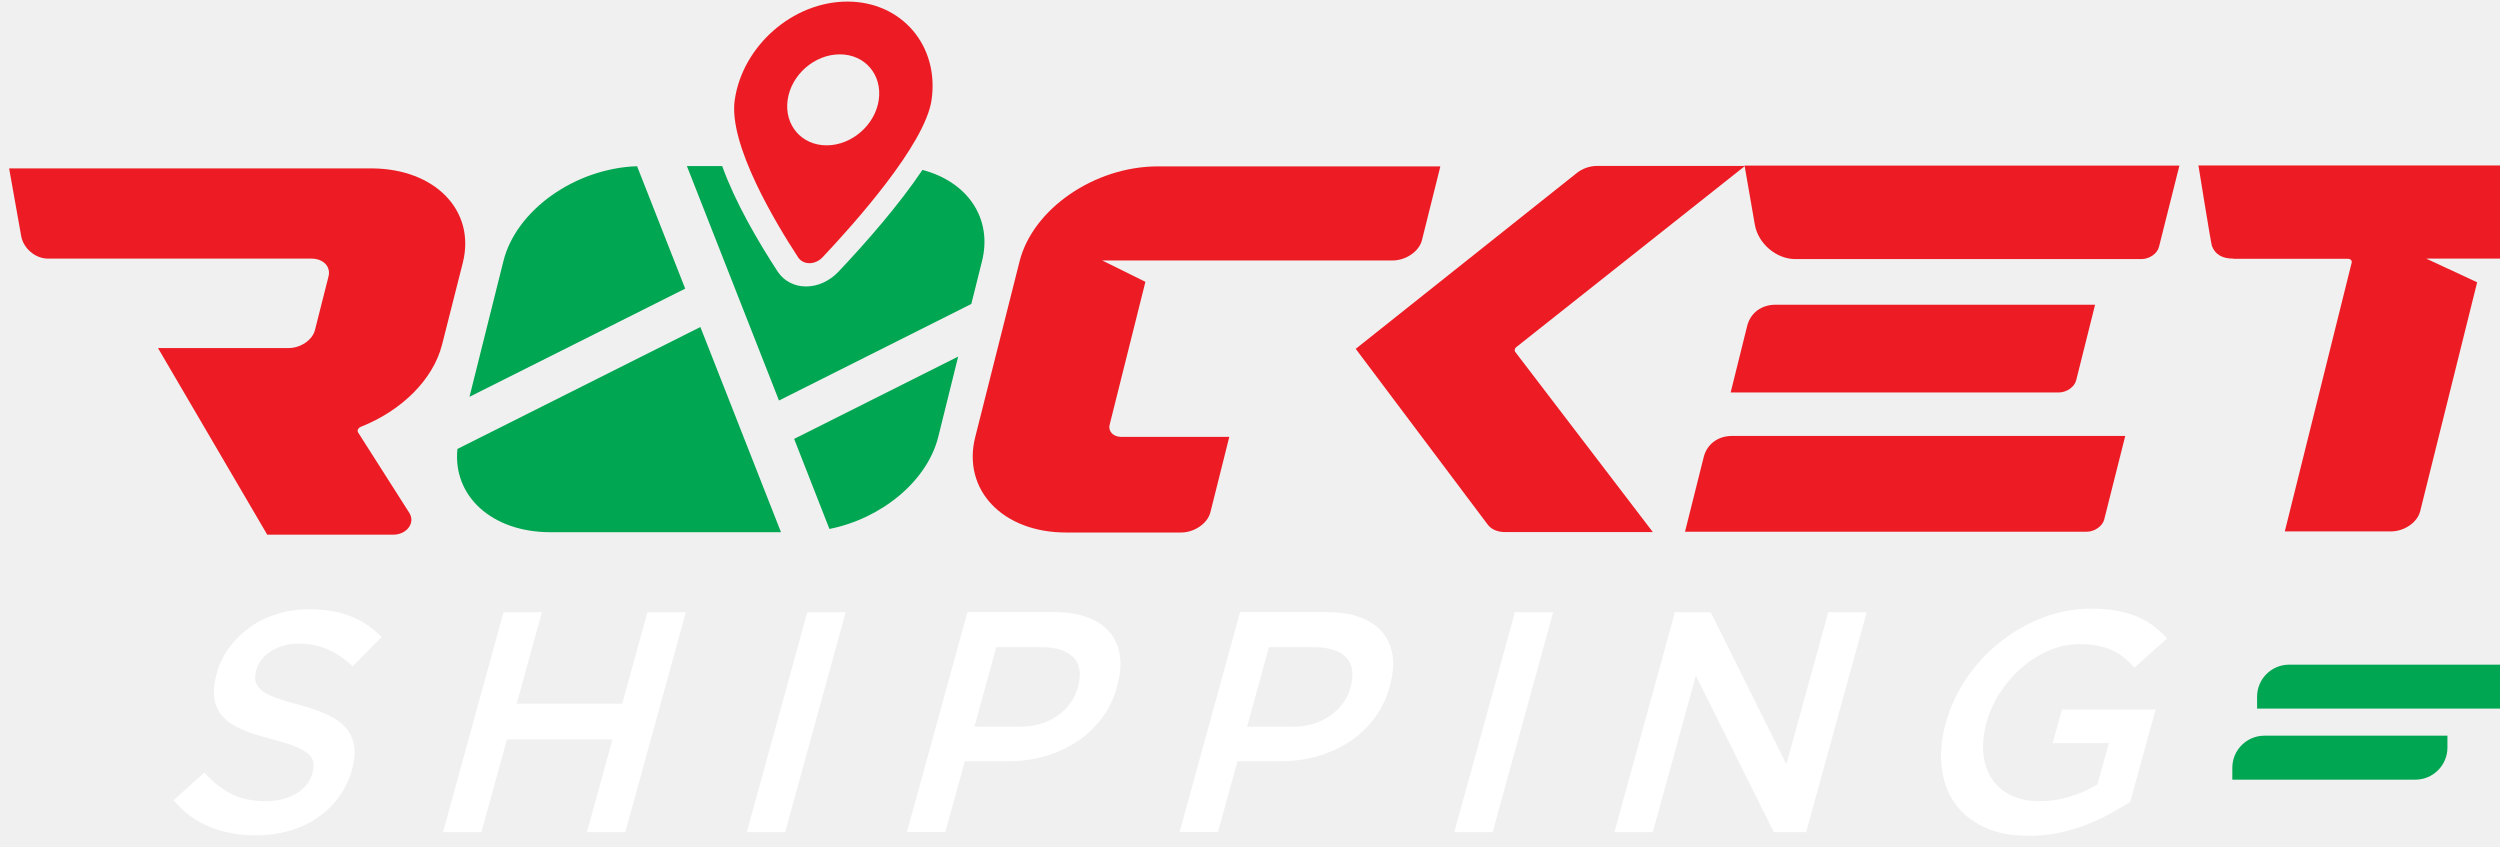
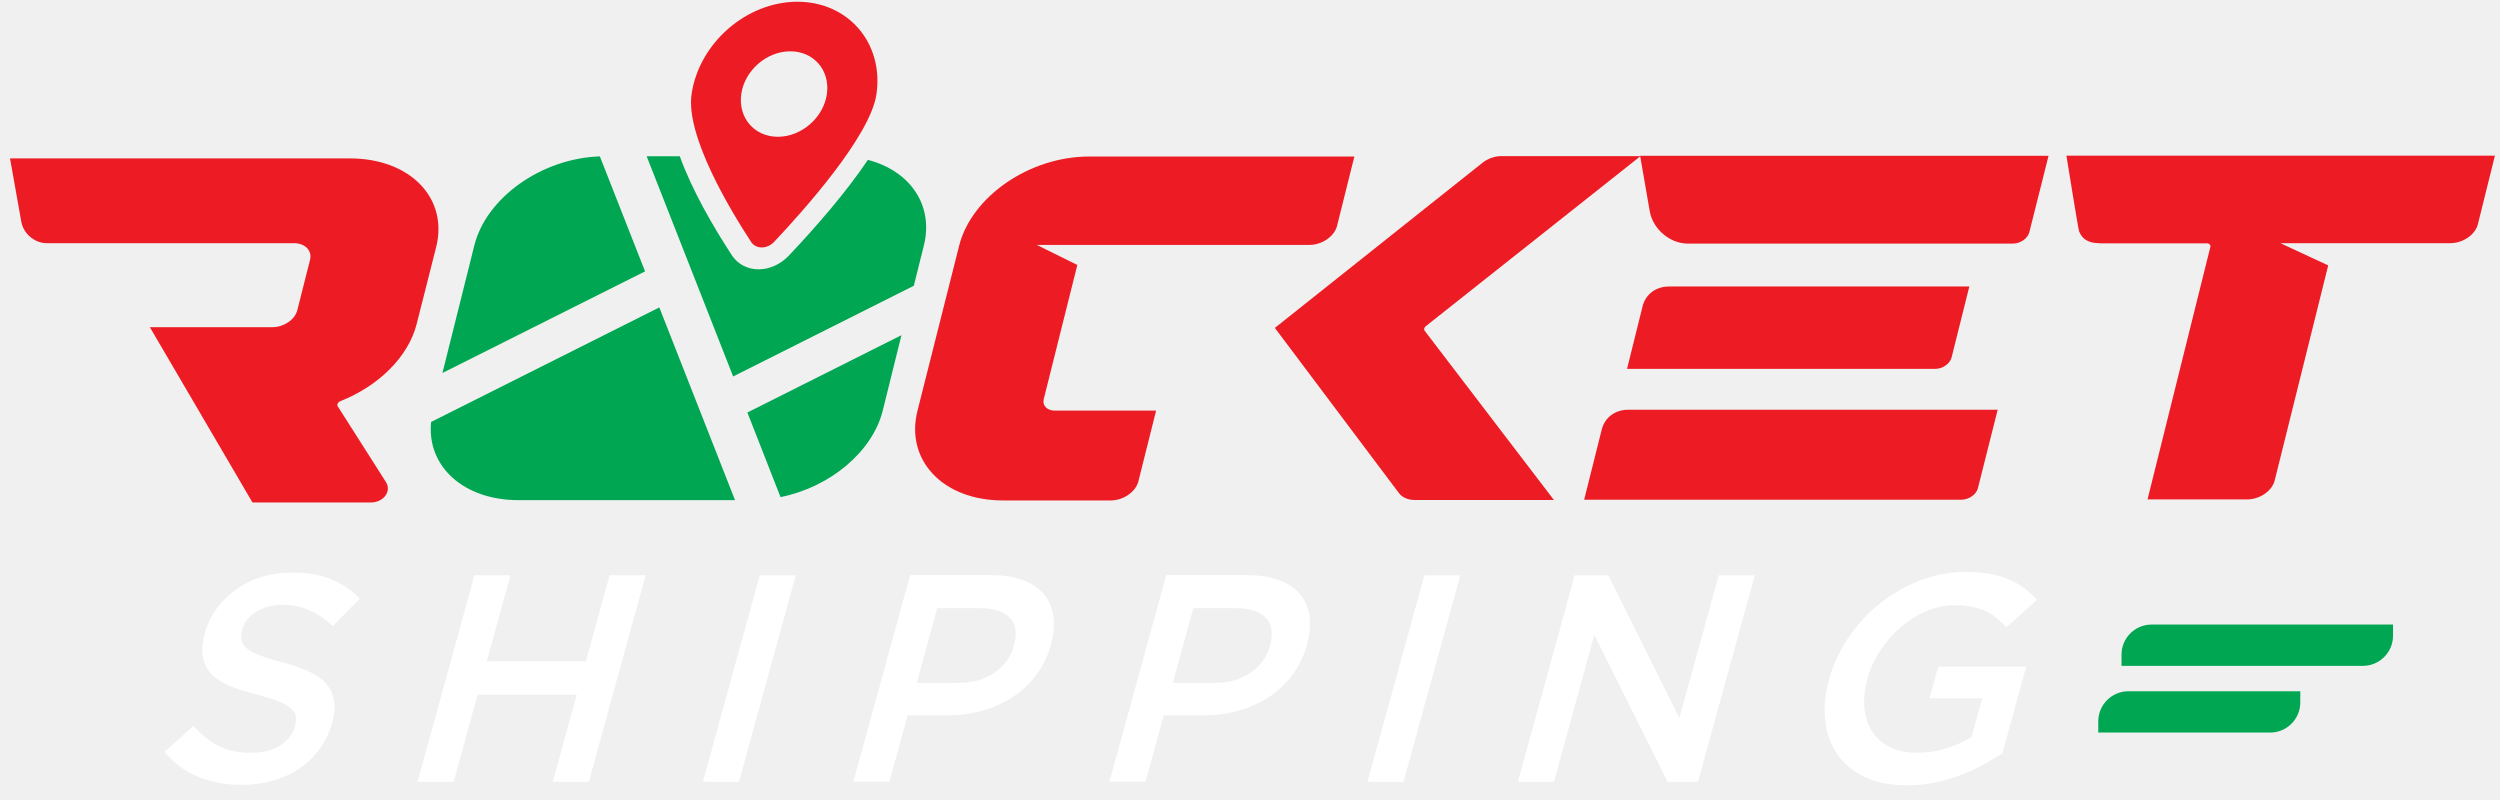
- <svg xmlns="http://www.w3.org/2000/svg" width="189" height="64" viewBox="0 0 189 64" fill="none">
-   <path d="M19.314 51.489C19.361 51.723 19.501 51.945 19.735 52.156C19.969 52.366 20.32 52.553 20.788 52.729C21.256 52.904 21.865 53.092 22.602 53.279C23.409 53.501 24.122 53.747 24.719 54.016C25.316 54.285 25.784 54.612 26.123 54.998C26.462 55.384 26.673 55.841 26.766 56.355C26.86 56.87 26.801 57.478 26.614 58.169C26.392 58.964 26.053 59.666 25.596 60.286C25.14 60.906 24.59 61.421 23.947 61.854C23.315 62.287 22.602 62.602 21.818 62.825C21.034 63.047 20.203 63.152 19.326 63.152C18.039 63.152 16.881 62.93 15.828 62.497C14.775 62.064 13.874 61.398 13.126 60.497L15.454 58.403C16.074 59.105 16.741 59.631 17.454 60.005C18.18 60.38 19.057 60.567 20.098 60.567C20.999 60.567 21.771 60.38 22.403 59.994C23.034 59.608 23.444 59.105 23.619 58.449C23.701 58.145 23.725 57.876 23.689 57.642C23.654 57.408 23.526 57.186 23.292 56.987C23.07 56.788 22.742 56.601 22.297 56.426C21.865 56.25 21.28 56.075 20.554 55.876C19.724 55.665 18.998 55.443 18.378 55.185C17.758 54.928 17.267 54.612 16.904 54.238C16.542 53.852 16.308 53.396 16.214 52.858C16.12 52.319 16.179 51.664 16.39 50.892C16.588 50.167 16.916 49.5 17.361 48.915C17.805 48.318 18.332 47.815 18.952 47.383C19.56 46.95 20.25 46.622 21.011 46.4C21.771 46.166 22.555 46.061 23.385 46.061C24.602 46.061 25.655 46.236 26.532 46.599C27.41 46.95 28.182 47.476 28.849 48.155L26.673 50.366C26.064 49.816 25.433 49.383 24.766 49.09C24.099 48.798 23.385 48.658 22.625 48.658C21.771 48.658 21.057 48.856 20.472 49.243C19.887 49.629 19.525 50.097 19.373 50.658C19.291 50.962 19.267 51.255 19.314 51.489Z" fill="white" />
-   <path d="M38.325 55.899L36.394 62.907H33.493L38.067 46.283H40.968L39.062 53.197H47.04L48.947 46.283H51.848L47.274 62.907H44.373L46.303 55.899H38.325Z" fill="white" />
-   <path d="M63.933 46.283L59.359 62.907H56.458L61.032 46.283H63.933Z" fill="white" />
-   <path d="M83.271 54.331C82.721 55.045 82.089 55.642 81.352 56.11C80.615 56.578 79.808 56.94 78.942 57.186C78.065 57.432 77.164 57.549 76.252 57.549H72.941L71.467 62.895H68.566L73.14 46.271H79.691C80.662 46.271 81.493 46.4 82.206 46.669C82.92 46.926 83.481 47.312 83.891 47.792C84.3 48.283 84.558 48.868 84.663 49.547C84.768 50.225 84.698 50.997 84.464 51.851C84.218 52.799 83.821 53.618 83.271 54.331ZM81.13 49.675C80.615 49.172 79.808 48.927 78.72 48.927H75.316L73.666 54.94H77.07C78.182 54.94 79.129 54.671 79.925 54.121C80.72 53.571 81.247 52.846 81.493 51.945C81.762 50.927 81.645 50.178 81.13 49.675Z" fill="white" />
-   <path d="M103.884 54.331C103.334 55.045 102.702 55.642 101.965 56.11C101.228 56.578 100.421 56.94 99.555 57.186C98.678 57.432 97.777 57.549 96.865 57.549H93.554L92.08 62.895H89.179L93.753 46.271H100.304C101.275 46.271 102.106 46.4 102.819 46.669C103.533 46.926 104.094 47.312 104.504 47.792C104.913 48.283 105.171 48.868 105.276 49.547C105.381 50.225 105.311 50.997 105.077 51.851C104.831 52.799 104.422 53.618 103.884 54.331ZM101.743 49.675C101.228 49.172 100.421 48.927 99.333 48.927H95.929L94.279 54.94H97.683C98.795 54.94 99.742 54.671 100.538 54.121C101.333 53.571 101.86 52.846 102.106 51.945C102.375 50.927 102.258 50.178 101.743 49.675Z" fill="white" />
-   <path d="M117.419 46.283L112.845 62.907H109.944L114.53 46.283H117.419Z" fill="white" />
-   <path d="M138.219 46.283H141.121L136.546 62.907H134.101L128.205 51.079L124.953 62.907H122.052L126.626 46.283H129.328L135.049 57.771L138.219 46.283Z" fill="white" />
-   <path d="M159.37 61.596C158.785 61.912 158.165 62.193 157.522 62.427C156.879 62.661 156.212 62.848 155.51 62.989C154.808 63.129 154.094 63.187 153.369 63.187C152.07 63.187 150.947 62.977 150.011 62.532C149.076 62.099 148.327 61.491 147.789 60.731C147.251 59.959 146.911 59.058 146.794 58.017C146.666 56.975 146.771 55.841 147.11 54.624C147.438 53.454 147.953 52.343 148.654 51.302C149.356 50.26 150.199 49.348 151.181 48.564C152.152 47.78 153.229 47.16 154.41 46.704C155.592 46.248 156.808 46.014 158.06 46.014C158.785 46.014 159.441 46.061 160.002 46.166C160.564 46.271 161.078 46.411 161.535 46.599C161.991 46.786 162.4 47.02 162.775 47.301C163.149 47.581 163.5 47.897 163.828 48.26L161.371 50.471C161.125 50.202 160.868 49.956 160.599 49.734C160.33 49.512 160.026 49.325 159.71 49.172C159.382 49.02 159.019 48.903 158.61 48.822C158.201 48.74 157.733 48.693 157.206 48.693C156.446 48.693 155.697 48.845 154.948 49.161C154.211 49.465 153.521 49.898 152.889 50.436C152.258 50.974 151.708 51.606 151.228 52.319C150.76 53.033 150.409 53.793 150.187 54.601C149.953 55.455 149.871 56.25 149.941 56.975C150.011 57.701 150.222 58.332 150.573 58.871C150.924 59.397 151.404 59.818 152.012 60.122C152.62 60.426 153.346 60.567 154.2 60.567C154.995 60.567 155.767 60.45 156.516 60.216C157.265 59.982 157.955 59.678 158.563 59.303L159.429 56.18H155.182L155.884 53.641H162.962L161.043 60.625C160.505 60.953 159.967 61.281 159.37 61.596Z" fill="white" />
-   <path d="M34.99 19.856L33.423 26.044C32.744 28.735 30.311 31.063 27.304 32.256C27.082 32.338 26.977 32.549 27.07 32.689L30.943 38.772C31.422 39.521 30.756 40.422 29.726 40.422H20.203L11.944 26.313H21.818C22.718 26.313 23.608 25.717 23.806 24.968L24.836 20.897C25.023 20.148 24.438 19.551 23.538 19.551H3.626C2.679 19.551 1.778 18.791 1.603 17.855L0.69 12.731H28.112C32.896 12.755 35.973 15.925 34.99 19.856Z" fill="#ED1C24" />
-   <path d="M107.499 18.159C107.288 19.002 106.294 19.692 105.276 19.692H83.329L86.593 21.306L83.891 32.104C83.762 32.607 84.16 33.028 84.768 33.028H92.934L91.507 38.725C91.296 39.568 90.302 40.258 89.284 40.258C87.494 40.258 82.814 40.258 80.592 40.258C75.795 40.258 72.73 37.029 73.725 33.052L77.082 19.75C78.088 15.784 82.756 12.579 87.529 12.579H108.891L107.499 18.159Z" fill="#ED1C24" />
-   <path d="M114.553 26.606L124.953 40.223H113.757C113.219 40.223 112.751 40.024 112.482 39.673C112.143 39.229 102.889 26.898 102.492 26.372L119.186 13.094C119.618 12.743 120.192 12.544 120.73 12.544H131.925L114.658 26.22C114.506 26.325 114.471 26.5 114.553 26.606Z" fill="#ED1C24" />
-   <path d="M159.078 39.275C158.949 39.778 158.353 40.2 157.744 40.2C156.27 40.2 128.86 40.2 127.386 40.2L128.802 34.549C129.047 33.578 129.878 32.958 130.931 32.958H160.669L159.078 39.275ZM158.388 23.038L156.96 28.747C156.832 29.261 156.235 29.671 155.627 29.671C154.925 29.671 131.399 29.671 130.837 29.671L132.089 24.629C132.335 23.658 133.165 23.038 134.218 23.038H158.388ZM163.219 18.662C163.091 19.177 162.494 19.587 161.886 19.587H135.727C134.288 19.587 132.908 18.417 132.662 16.966L131.89 12.521H164.763L163.219 18.662Z" fill="#ED1C24" />
-   <path d="M200.69 12.509L199.321 18.019C199.111 18.873 198.116 19.551 197.099 19.551H183.423L187.272 21.341L182.967 38.644C182.756 39.498 181.762 40.176 180.744 40.176H172.73L177.784 19.867C177.831 19.692 177.69 19.563 177.492 19.563H168.858V19.551H168.823C168.016 19.551 167.466 19.247 167.22 18.592C167.15 18.417 166.202 12.509 166.202 12.509H200.69Z" fill="#ED1C24" />
-   <path d="M171.186 55.618H185.026V56.519C185.026 57.853 183.938 58.941 182.604 58.941H168.764V58.04C168.764 56.706 169.852 55.618 171.186 55.618Z" fill="#00A651" />
-   <path d="M173.058 50.249H192.489V51.15C192.489 52.483 191.401 53.571 190.068 53.571H170.636V52.67C170.636 51.337 171.712 50.249 173.058 50.249Z" fill="#00A651" />
-   <path d="M48.163 12.567C43.495 12.719 39.015 15.878 38.056 19.75L35.493 29.998L51.801 21.821L48.163 12.567ZM52.948 24.722L34.581 33.941C34.218 37.497 37.178 40.235 41.612 40.235H59.043L52.948 24.722ZM60.037 33.18L62.705 39.989C66.635 39.205 70.086 36.386 70.929 33.04L72.438 26.957L60.037 33.18ZM69.735 12.848C67.969 15.48 65.536 18.265 63.383 20.546C62.716 21.248 61.827 21.657 60.938 21.657C60.049 21.657 59.277 21.248 58.809 20.558C57.265 18.194 55.58 15.281 54.597 12.556H51.93L58.891 30.279L73.432 22.979L74.239 19.75C75.058 16.486 73.116 13.726 69.735 12.848Z" fill="#00A651" />
-   <path d="M62.178 19.458C64.529 16.966 69.934 10.941 70.426 7.56C71.022 3.454 68.168 0.12 64.062 0.12C59.955 0.12 56.142 3.454 55.545 7.56C55.054 10.941 58.715 16.978 60.341 19.458C60.727 20.043 61.617 20.043 62.178 19.458ZM63.488 4.109C65.395 4.109 66.705 5.653 66.436 7.549C66.167 9.444 64.389 10.988 62.494 10.988C60.587 10.988 59.277 9.444 59.546 7.549C59.815 5.653 61.581 4.109 63.488 4.109Z" fill="#ED1C24" />
+ <svg xmlns="http://www.w3.org/2000/svg" width="172" height="55" viewBox="0 0 172 55" fill="none">
+   <g clip-path="url(#clip0_5_2)">
+     <path d="M16.61 44.03C16.65 44.23 16.77 44.42 16.97 44.6C17.17 44.78 17.47 44.94 17.87 45.09C18.27 45.24 18.79 45.4 19.42 45.56C20.11 45.75 20.72 45.96 21.23 46.19C21.74 46.42 22.14 46.7 22.43 47.03C22.72 47.36 22.9 47.75 22.98 48.19C23.06 48.63 23.01 49.15 22.85 49.74C22.66 50.42 22.37 51.02 21.98 51.55C21.59 52.08 21.12 52.52 20.57 52.89C20.03 53.26 19.42 53.53 18.75 53.72C18.08 53.91 17.37 54 16.62 54C15.52 54 14.53 53.81 13.63 53.44C12.73 53.07 11.96 52.5 11.32 51.73L13.31 49.94C13.84 50.54 14.41 50.99 15.02 51.31C15.64 51.63 16.39 51.79 17.28 51.79C18.05 51.79 18.71 51.63 19.25 51.3C19.79 50.97 20.14 50.54 20.29 49.98C20.36 49.72 20.38 49.49 20.35 49.29C20.32 49.09 20.21 48.9 20.01 48.73C19.82 48.56 19.54 48.4 19.16 48.25C18.79 48.1 18.29 47.95 17.67 47.78C16.96 47.6 16.34 47.41 15.81 47.19C15.28 46.97 14.86 46.7 14.55 46.38C14.24 46.05 14.04 45.66 13.96 45.2C13.88 44.74 13.93 44.18 14.11 43.52C14.28 42.9 14.56 42.33 14.94 41.83C15.32 41.32 15.77 40.89 16.3 40.52C16.82 40.15 17.41 39.87 18.06 39.68C18.71 39.48 19.38 39.39 20.09 39.39C21.13 39.39 22.03 39.54 22.78 39.85C23.53 40.15 24.19 40.6 24.76 41.18L22.9 43.07C22.38 42.6 21.84 42.23 21.27 41.98C20.7 41.73 20.09 41.61 19.44 41.61C18.71 41.61 18.1 41.78 17.6 42.11C17.1 42.44 16.79 42.84 16.66 43.32C16.59 43.58 16.57 43.83 16.61 44.03Z" fill="white" />
+     <path d="M32.86 47.8L31.21 53.79H28.73L32.64 39.58H35.12L33.49 45.49H40.31L41.94 39.58H44.42L40.51 53.79H38.03L39.68 47.8H32.86Z" fill="white" />
+     <path d="M54.75 39.58L50.84 53.79H48.36L52.27 39.58H54.75Z" fill="white" />
+     <path d="M71.28 46.46C70.81 47.07 70.27 47.58 69.64 47.98C69.01 48.38 68.32 48.69 67.58 48.9C66.83 49.11 66.06 49.21 65.28 49.21H62.45L61.19 53.78H58.71L62.62 39.57H68.22C69.05 39.57 69.76 39.68 70.37 39.91C70.98 40.13 71.46 40.46 71.81 40.87C72.16 41.29 72.38 41.79 72.47 42.37C72.56 42.95 72.5 43.61 72.3 44.34C72.09 45.15 71.75 45.85 71.28 46.46ZM69.45 42.48C69.01 42.05 68.32 41.84 67.39 41.84H64.48L63.07 46.98H65.98C66.93 46.98 67.74 46.75 68.42 46.28C69.1 45.81 69.55 45.19 69.76 44.42C69.99 43.55 69.89 42.91 69.45 42.48Z" fill="white" />
+     <path d="M88.9 46.46C88.43 47.07 87.89 47.58 87.26 47.98C86.63 48.38 85.94 48.69 85.2 48.9C84.45 49.11 83.68 49.21 82.9 49.21H80.07L78.81 53.78H76.33L80.24 39.57H85.84C86.67 39.57 87.38 39.68 87.99 39.91C88.6 40.13 89.08 40.46 89.43 40.87C89.78 41.29 90 41.79 90.09 42.37C90.18 42.95 90.12 43.61 89.92 44.34C89.71 45.15 89.36 45.85 88.9 46.46ZM87.07 42.48C86.63 42.05 85.94 41.84 85.01 41.84H82.1L80.69 46.98H83.6C84.55 46.98 85.36 46.75 86.04 46.28C86.72 45.81 87.17 45.19 87.38 44.42C87.61 43.55 87.51 42.91 87.07 42.48Z" fill="white" />
+     <path d="M100.47 39.58L96.56 53.79H94.08L98 39.58H100.47Z" fill="white" />
+     <path d="M118.25 39.58H120.73L116.82 53.79H114.73L109.69 43.68L106.91 53.79H104.43L108.34 39.58H110.65L115.54 49.4L118.25 39.58Z" fill="white" />
+     <path d="M136.33 52.67C135.83 52.94 135.3 53.18 134.75 53.38C134.2 53.58 133.63 53.74 133.03 53.86C132.43 53.98 131.82 54.03 131.2 54.03C130.09 54.03 129.13 53.85 128.33 53.47C127.53 53.1 126.89 52.58 126.43 51.93C125.97 51.27 125.68 50.5 125.58 49.61C125.47 48.72 125.56 47.75 125.85 46.71C126.13 45.71 126.57 44.76 127.17 43.87C127.77 42.98 128.49 42.2 129.33 41.53C130.16 40.86 131.08 40.33 132.09 39.94C133.1 39.55 134.14 39.35 135.21 39.35C135.83 39.35 136.39 39.39 136.87 39.48C137.35 39.57 137.79 39.69 138.18 39.85C138.57 40.01 138.92 40.21 139.24 40.45C139.56 40.69 139.86 40.96 140.14 41.27L138.04 43.16C137.83 42.93 137.61 42.72 137.38 42.53C137.15 42.34 136.89 42.18 136.62 42.05C136.34 41.92 136.03 41.82 135.68 41.75C135.33 41.68 134.93 41.64 134.48 41.64C133.83 41.64 133.19 41.77 132.55 42.04C131.92 42.3 131.33 42.67 130.79 43.13C130.25 43.59 129.78 44.13 129.37 44.74C128.97 45.35 128.67 46 128.48 46.69C128.28 47.42 128.21 48.1 128.27 48.72C128.33 49.34 128.51 49.88 128.81 50.34C129.11 50.79 129.52 51.15 130.04 51.41C130.56 51.67 131.18 51.79 131.91 51.79C132.59 51.79 133.25 51.69 133.89 51.49C134.53 51.29 135.12 51.03 135.64 50.71L136.38 48.04H132.75L133.35 45.87H139.4L137.76 51.84C137.3 52.12 136.84 52.4 136.33 52.67Z" fill="white" />
+     <path d="M30.01 16.99L28.67 22.28C28.09 24.58 26.01 26.57 23.44 27.59C23.25 27.66 23.16 27.84 23.24 27.96L26.55 33.16C26.96 33.8 26.39 34.57 25.51 34.57H17.37L10.31 22.51H18.75C19.52 22.51 20.28 22 20.45 21.36L21.33 17.88C21.49 17.24 20.99 16.73 20.22 16.73H3.2C2.39 16.73 1.62 16.08 1.47 15.28L0.69 10.9H24.13C28.22 10.92 30.85 13.63 30.01 16.99Z" fill="#ED1C24" />
+     <path d="M91.99 15.54C91.81 16.26 90.96 16.85 90.09 16.85H71.33L74.12 18.23L71.81 27.46C71.7 27.89 72.04 28.25 72.56 28.25H79.54L78.32 33.12C78.14 33.84 77.29 34.43 76.42 34.43C74.89 34.43 70.89 34.43 68.99 34.43C64.89 34.43 62.27 31.67 63.12 28.27L65.99 16.9C66.85 13.51 70.84 10.77 74.92 10.77H93.18L91.99 15.54Z" fill="#ED1C24" />
+     <path d="M98.02 22.76L106.91 34.4H97.34C96.88 34.4 96.48 34.23 96.25 33.93C95.96 33.55 88.05 23.01 87.71 22.56L101.98 11.21C102.35 10.91 102.84 10.74 103.3 10.74H112.87L98.11 22.43C97.98 22.52 97.95 22.67 98.02 22.76Z" fill="#ED1C24" />
+     <path d="M136.08 33.59C135.97 34.02 135.46 34.38 134.94 34.38C133.68 34.38 110.25 34.38 108.99 34.38L110.2 29.55C110.41 28.72 111.12 28.19 112.02 28.19H137.44L136.08 33.59ZM135.49 19.71L134.27 24.59C134.16 25.03 133.65 25.38 133.13 25.38C132.53 25.38 112.42 25.38 111.94 25.38L113.01 21.07C113.22 20.24 113.93 19.71 114.83 19.71H135.49ZM139.62 15.97C139.51 16.41 139 16.76 138.48 16.76H116.12C114.89 16.76 113.71 15.76 113.5 14.52L112.84 10.72H140.94L139.62 15.97Z" fill="#ED1C24" />
+     <path d="M171.65 10.71L170.48 15.42C170.3 16.15 169.45 16.73 168.58 16.73H156.89L160.18 18.26L156.5 33.05C156.32 33.78 155.47 34.36 154.6 34.36H147.75L152.07 17C152.11 16.85 151.99 16.74 151.82 16.74H144.44V16.73H144.41C143.72 16.73 143.25 16.47 143.04 15.91C142.98 15.76 142.17 10.71 142.17 10.71H171.65Z" fill="#ED1C24" />
+     <path d="M146.43 47.56H158.26V48.33C158.26 49.47 157.33 50.4 156.19 50.4H144.36V49.63C144.36 48.49 145.29 47.56 146.43 47.56Z" fill="#00A651" />
+     <path d="M148.03 42.97H164.64V43.74C164.64 44.88 163.71 45.81 162.57 45.81H145.96V45.04C145.96 43.9 146.88 42.97 148.03 42.97Z" fill="#00A651" />
+     <path d="M41.27 10.76C37.28 10.89 33.45 13.59 32.63 16.9L30.44 25.66L44.38 18.67L41.27 10.76ZM45.36 21.15L29.66 29.03C29.35 32.07 31.88 34.41 35.67 34.41H50.57L45.36 21.15ZM51.42 28.38L53.7 34.2C57.06 33.53 60.01 31.12 60.73 28.26L62.02 23.06L51.42 28.38ZM59.71 11C58.2 13.25 56.12 15.63 54.28 17.58C53.71 18.18 52.95 18.53 52.19 18.53C51.43 18.53 50.77 18.18 50.37 17.59C49.05 15.57 47.61 13.08 46.77 10.75H44.49L50.44 25.9L62.87 19.66L63.56 16.9C64.26 14.11 62.6 11.75 59.71 11Z" fill="#00A651" />
+     <path d="M53.25 16.65C55.26 14.52 59.88 9.37 60.3 6.48C60.81 2.97 58.37 0.12 54.86 0.12C51.35 0.12 48.09 2.97 47.58 6.48C47.16 9.37 50.29 14.53 51.68 16.65C52.01 17.15 52.77 17.15 53.25 16.65ZM54.37 3.53C56 3.53 57.12 4.85 56.89 6.47C56.66 8.09 55.14 9.41 53.52 9.41C51.89 9.41 50.77 8.09 51 6.47C51.23 4.85 52.74 3.53 54.37 3.53Z" fill="#ED1C24" />
+   </g>
+   <defs>
+     <clipPath id="clip0_5_2">
+       <rect width="172" height="55" fill="white" />
+     </clipPath>
+   </defs>
</svg>
